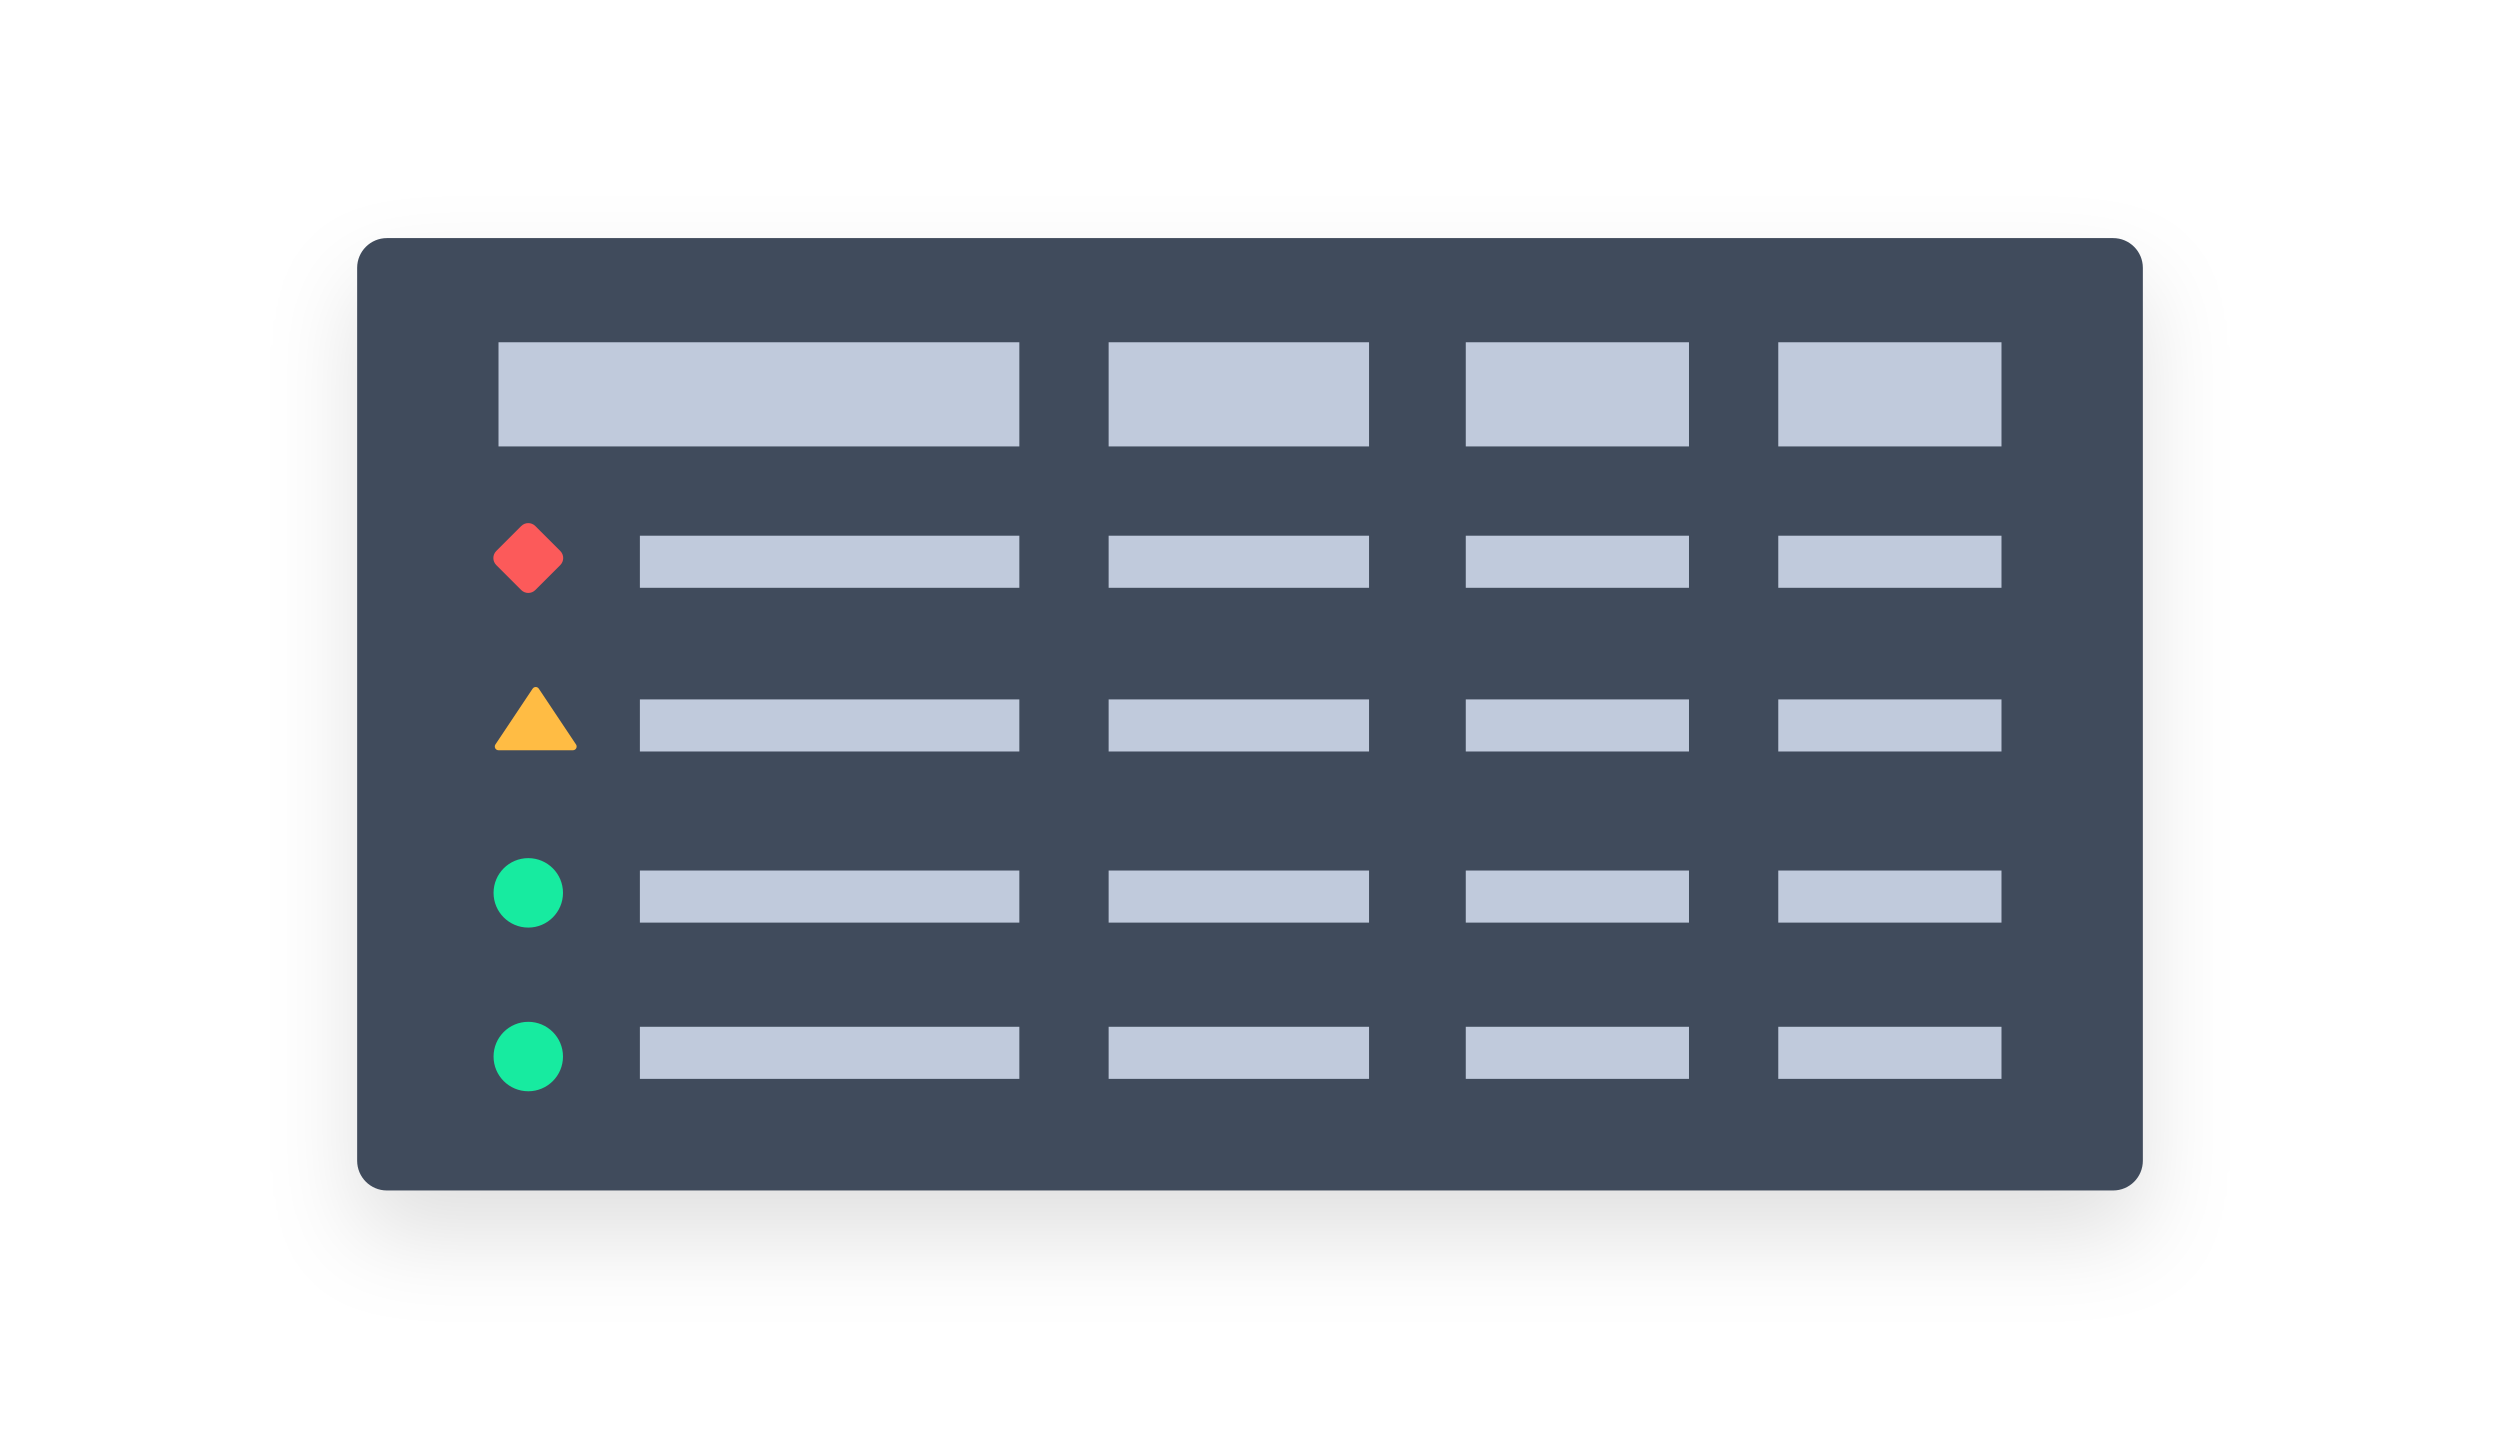
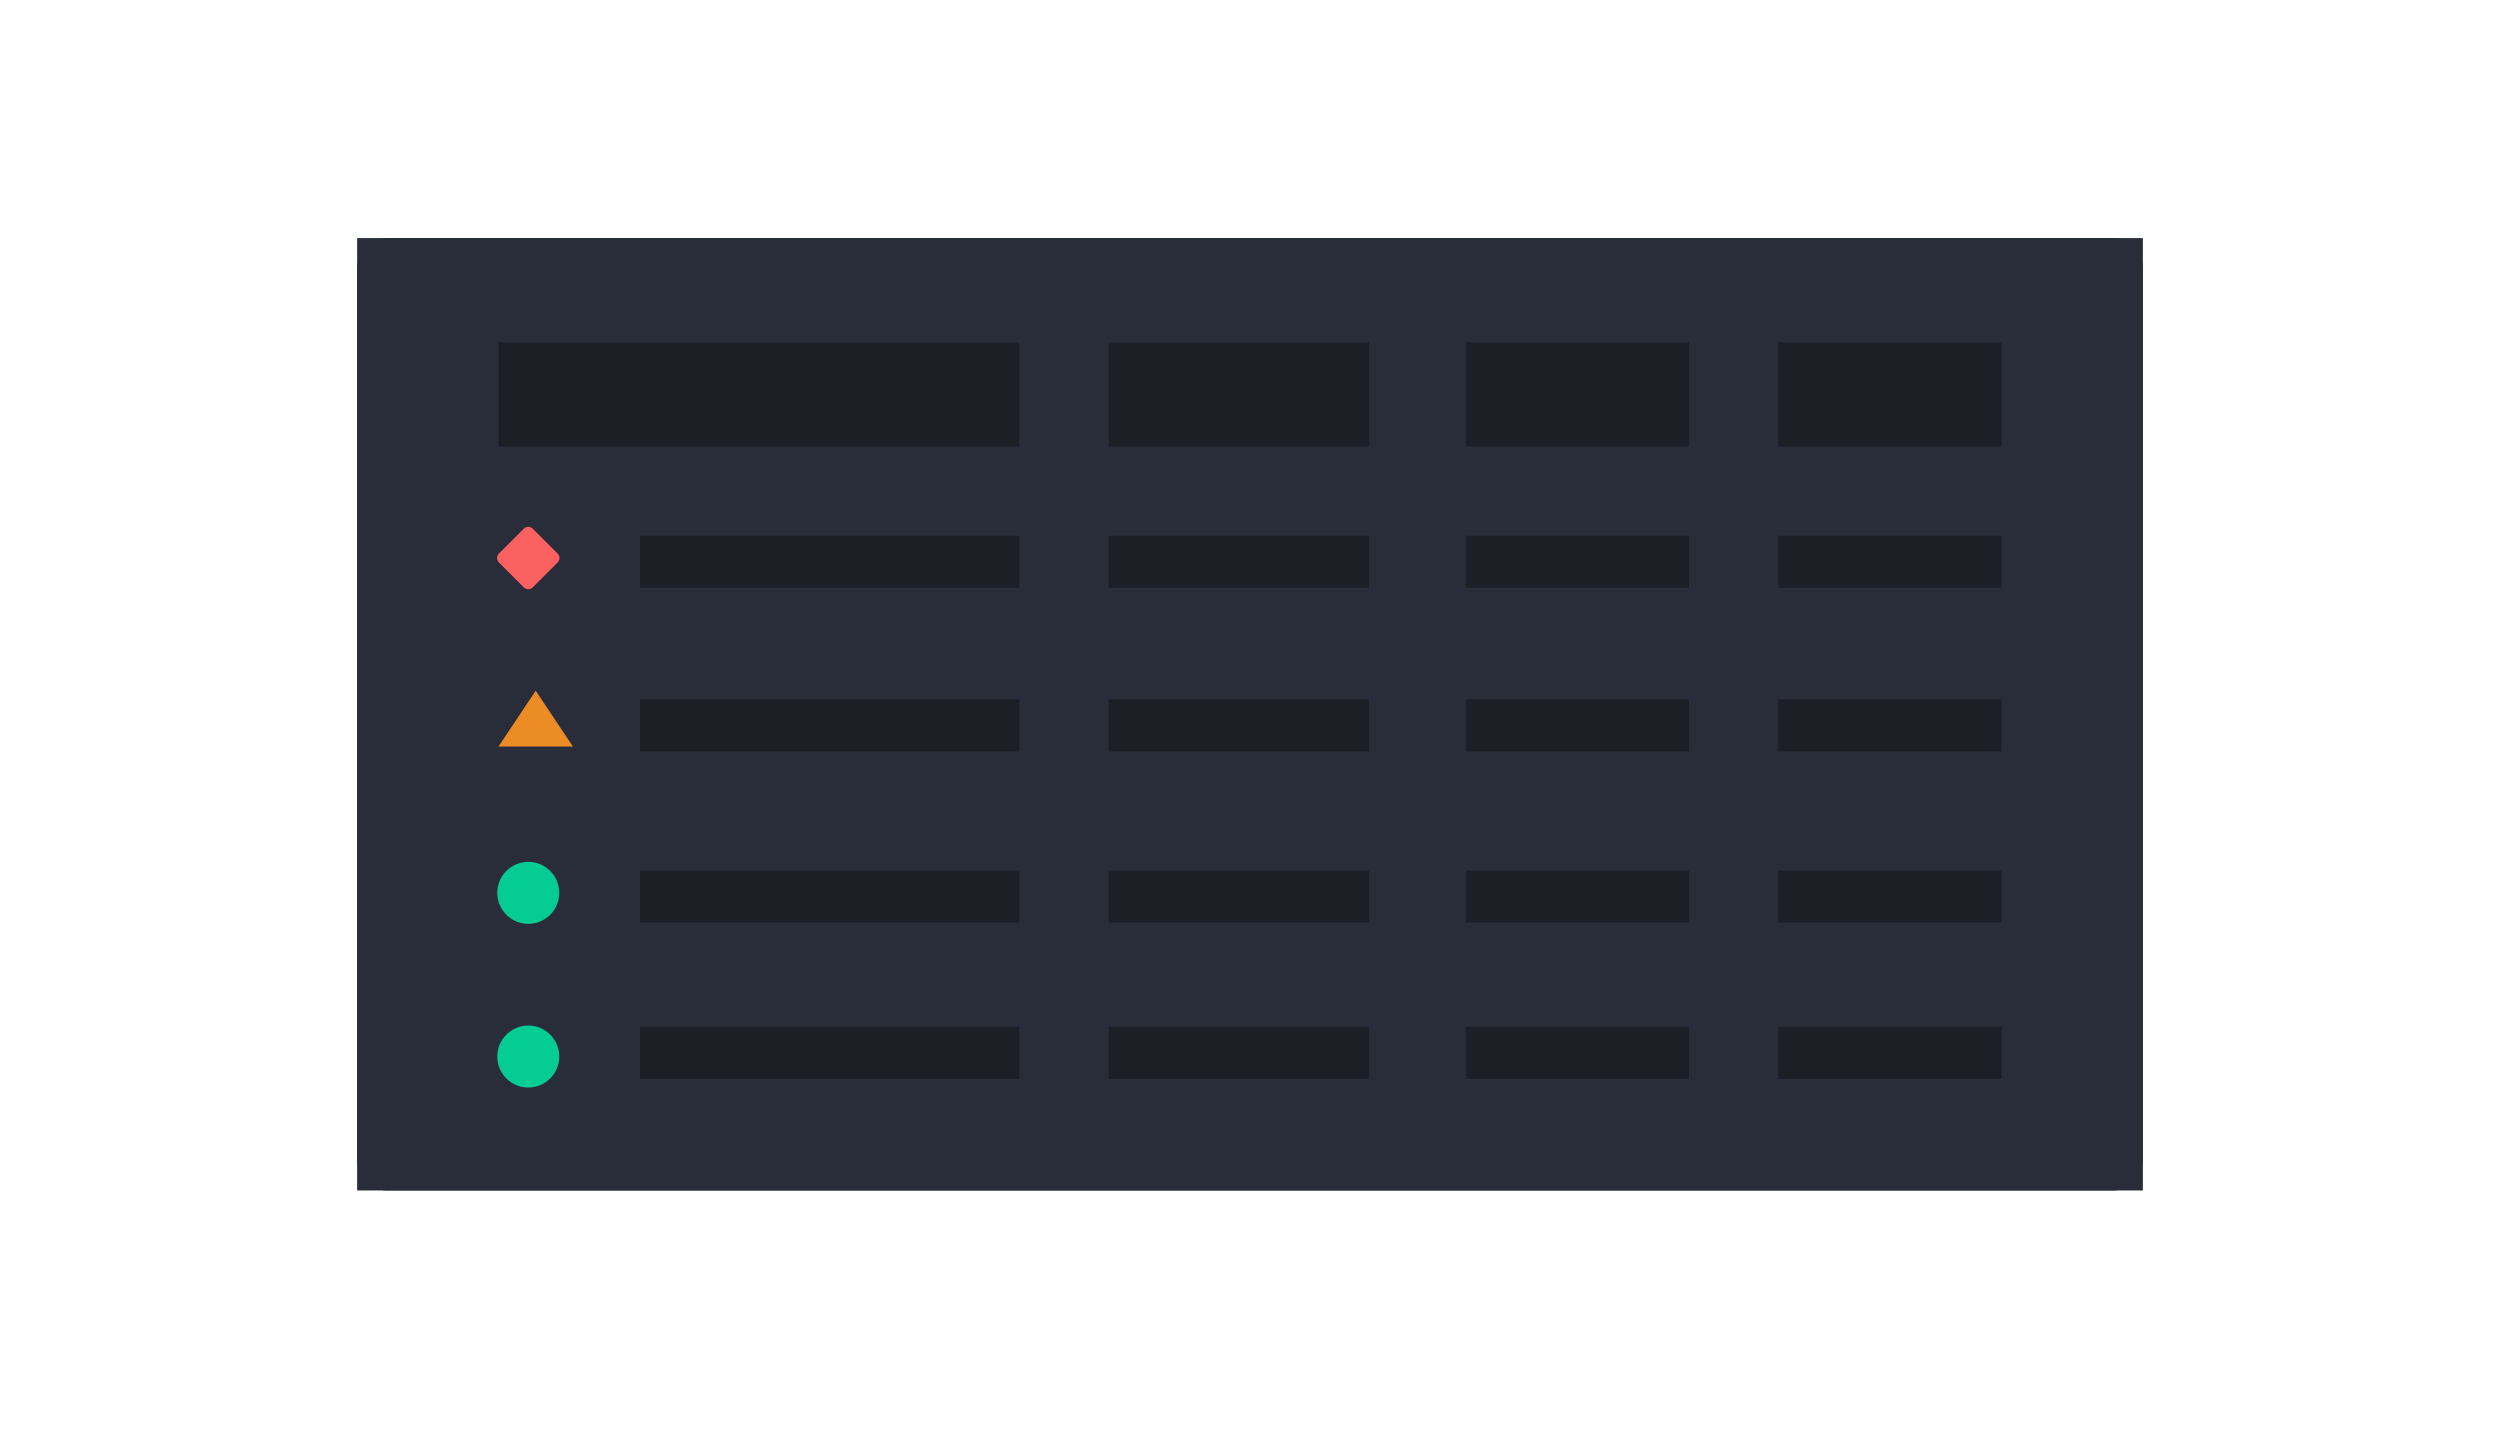
<svg xmlns="http://www.w3.org/2000/svg" width="336" height="192" viewBox="0 0 336 192" fill="none">
-   <g filter="url(#filter0_d)">
-     <path d="M48 36C48 33.791 49.791 32 52 32H284C286.209 32 288 33.791 288 36V156C288 158.209 286.209 160 284 160H52C49.791 160 48 158.209 48 156V36Z" fill="#404B5C" />
-   </g>
-   <path fill-rule="evenodd" clip-rule="evenodd" d="M71.594 71.053C71.266 70.725 70.736 70.723 70.406 71.053L67.053 74.406C66.725 74.734 66.723 75.264 67.053 75.594L70.406 78.947C70.734 79.275 71.264 79.277 71.594 78.947L74.948 75.594C75.275 75.266 75.278 74.736 74.948 74.406L71.594 71.053Z" fill="#FC5A5A" stroke="#FC5A5A" />
-   <path fill-rule="evenodd" clip-rule="evenodd" d="M72 92.833L77 100.333H67L72 92.833Z" fill="#FFBC44" stroke="#FFBC44" stroke-linejoin="round" />
-   <path d="M71 146.167C73.301 146.167 75.167 144.301 75.167 142C75.167 139.699 73.301 137.833 71 137.833C68.699 137.833 66.834 139.699 66.834 142C66.834 144.301 68.699 146.167 71 146.167Z" fill="#17EBA0" stroke="#17EBA0" />
-   <path d="M71 124.167C73.301 124.167 75.167 122.301 75.167 120C75.167 117.699 73.301 115.833 71 115.833C68.699 115.833 66.834 117.699 66.834 120C66.834 122.301 68.699 124.167 71 124.167Z" fill="#17EBA0" stroke="#17EBA0" />
-   <path d="M137 46H67V60H137V46Z" fill="#C0CADC" />
-   <path d="M227 46H197V60H227V46Z" fill="#C0CADC" />
-   <path d="M269 46H239V60H269V46Z" fill="#C0CADC" />
-   <path d="M184 46H149V60H184V46Z" fill="#C0CADC" />
-   <path d="M137 72H86V79H137V72Z" fill="#C0CADC" />
-   <path d="M269 72H239V79H269V72Z" fill="#C0CADC" />
-   <path d="M184 72H149V79H184V72Z" fill="#C0CADC" />
-   <path d="M137 94H86V101H137V94Z" fill="#C0CADC" />
-   <path d="M269 94H239V101H269V94Z" fill="#C0CADC" />
-   <path d="M184 94H149V101H184V94Z" fill="#C0CADC" />
-   <path d="M137 117H86V124H137V117Z" fill="#C0CADC" />
-   <path d="M269 117H239V124H269V117Z" fill="#C0CADC" />
-   <path d="M184 117H149V124H184V117Z" fill="#C0CADC" />
-   <path d="M137 138H86V145H137V138Z" fill="#C0CADC" />
-   <path d="M269 138H239V145H269V138Z" fill="#C0CADC" />
-   <path d="M184 138H149V145H184V138Z" fill="#C0CADC" />
-   <path d="M227 72H197V79H227V72Z" fill="#C0CADC" />
-   <path d="M227 94H197V101H227V94Z" fill="#C0CADC" />
-   <path d="M227 117H197V124H227V117Z" fill="#C0CADC" />
-   <path d="M227 138H197V145H227V138Z" fill="#C0CADC" />
-   <defs>
-     <filter id="filter0_d" x="36" y="26" width="264" height="152" filterUnits="userSpaceOnUse" color-interpolation-filters="sRGB">
-       <feFlood flood-opacity="0" result="BackgroundImageFix" />
-       <feColorMatrix in="SourceAlpha" type="matrix" values="0 0 0 0 0 0 0 0 0 0 0 0 0 0 0 0 0 0 127 0" />
-       <feOffset dy="6" />
-       <feGaussianBlur stdDeviation="6" />
-       <feColorMatrix type="matrix" values="0 0 0 0 0 0 0 0 0 0 0 0 0 0 0 0 0 0 0.12 0" />
-       <feBlend mode="normal" in2="BackgroundImageFix" result="effect1_dropShadow" />
-       <feBlend mode="normal" in="SourceGraphic" in2="effect1_dropShadow" result="shape" />
-     </filter>
-   </defs>
+   <rect width="240" height="128" transform="translate(48 32)" fill="#292D3A" />
+   <path d="M48 36C48 33.791 49.791 32 52 32H284C286.209 32 288 33.791 288 36V156C288 158.209 286.209 160 284 160H52C49.791 160 48 158.209 48 156V36Z" fill="#292D3A" />
+   <path fill-rule="evenodd" clip-rule="evenodd" d="M71.594 71.053C71.266 70.725 70.736 70.723 70.406 71.053L67.053 74.406C66.725 74.734 66.723 75.264 67.053 75.594L70.406 78.947C70.734 79.275 71.264 79.277 71.594 78.947L74.948 75.594C75.275 75.266 75.278 74.736 74.948 74.406L71.594 71.053Z" fill="#FC6161" />
+   <path fill-rule="evenodd" clip-rule="evenodd" d="M72 92.833L77 100.333H67L72 92.833Z" fill="#EC8C25" />
+   <path d="M71 146.167C73.301 146.167 75.167 144.301 75.167 142C75.167 139.699 73.301 137.833 71 137.833C68.699 137.833 66.834 139.699 66.834 142C66.834 144.301 68.699 146.167 71 146.167Z" fill="#05CC93" />
+   <path d="M71 124.167C73.301 124.167 75.167 122.301 75.167 120C75.167 117.699 73.301 115.833 71 115.833C68.699 115.833 66.834 117.699 66.834 120C66.834 122.301 68.699 124.167 71 124.167Z" fill="#05CC93" />
+   <path d="M137 46H67V60H137V46Z" fill="#1D1F27" />
+   <path d="M227 46H197V60H227V46Z" fill="#1D1F27" />
+   <path d="M269 46H239V60H269V46Z" fill="#1D1F27" />
+   <path d="M184 46H149V60H184V46Z" fill="#1D1F27" />
+   <path d="M137 72H86V79H137V72Z" fill="#1D1F27" />
+   <path d="M269 72H239V79H269V72Z" fill="#1D1F27" />
+   <path d="M184 72H149V79H184V72Z" fill="#1D1F27" />
+   <path d="M137 94H86V101H137V94Z" fill="#1D1F27" />
+   <path d="M269 94H239V101H269V94Z" fill="#1D1F27" />
+   <path d="M184 94H149V101H184V94Z" fill="#1D1F27" />
+   <path d="M137 117H86V124H137V117Z" fill="#1D1F27" />
+   <path d="M269 117H239V124H269V117Z" fill="#1D1F27" />
+   <path d="M184 117H149V124H184V117Z" fill="#1D1F27" />
+   <path d="M137 138H86V145H137V138Z" fill="#1D1F27" />
+   <path d="M269 138H239V145H269V138Z" fill="#1D1F27" />
+   <path d="M184 138H149V145H184V138Z" fill="#1D1F27" />
+   <path d="M227 72H197V79H227V72Z" fill="#1D1F27" />
+   <path d="M227 94H197V101H227V94Z" fill="#1D1F27" />
+   <path d="M227 117H197V124H227V117Z" fill="#1D1F27" />
+   <path d="M227 138H197V145H227V138Z" fill="#1D1F27" />
</svg>
